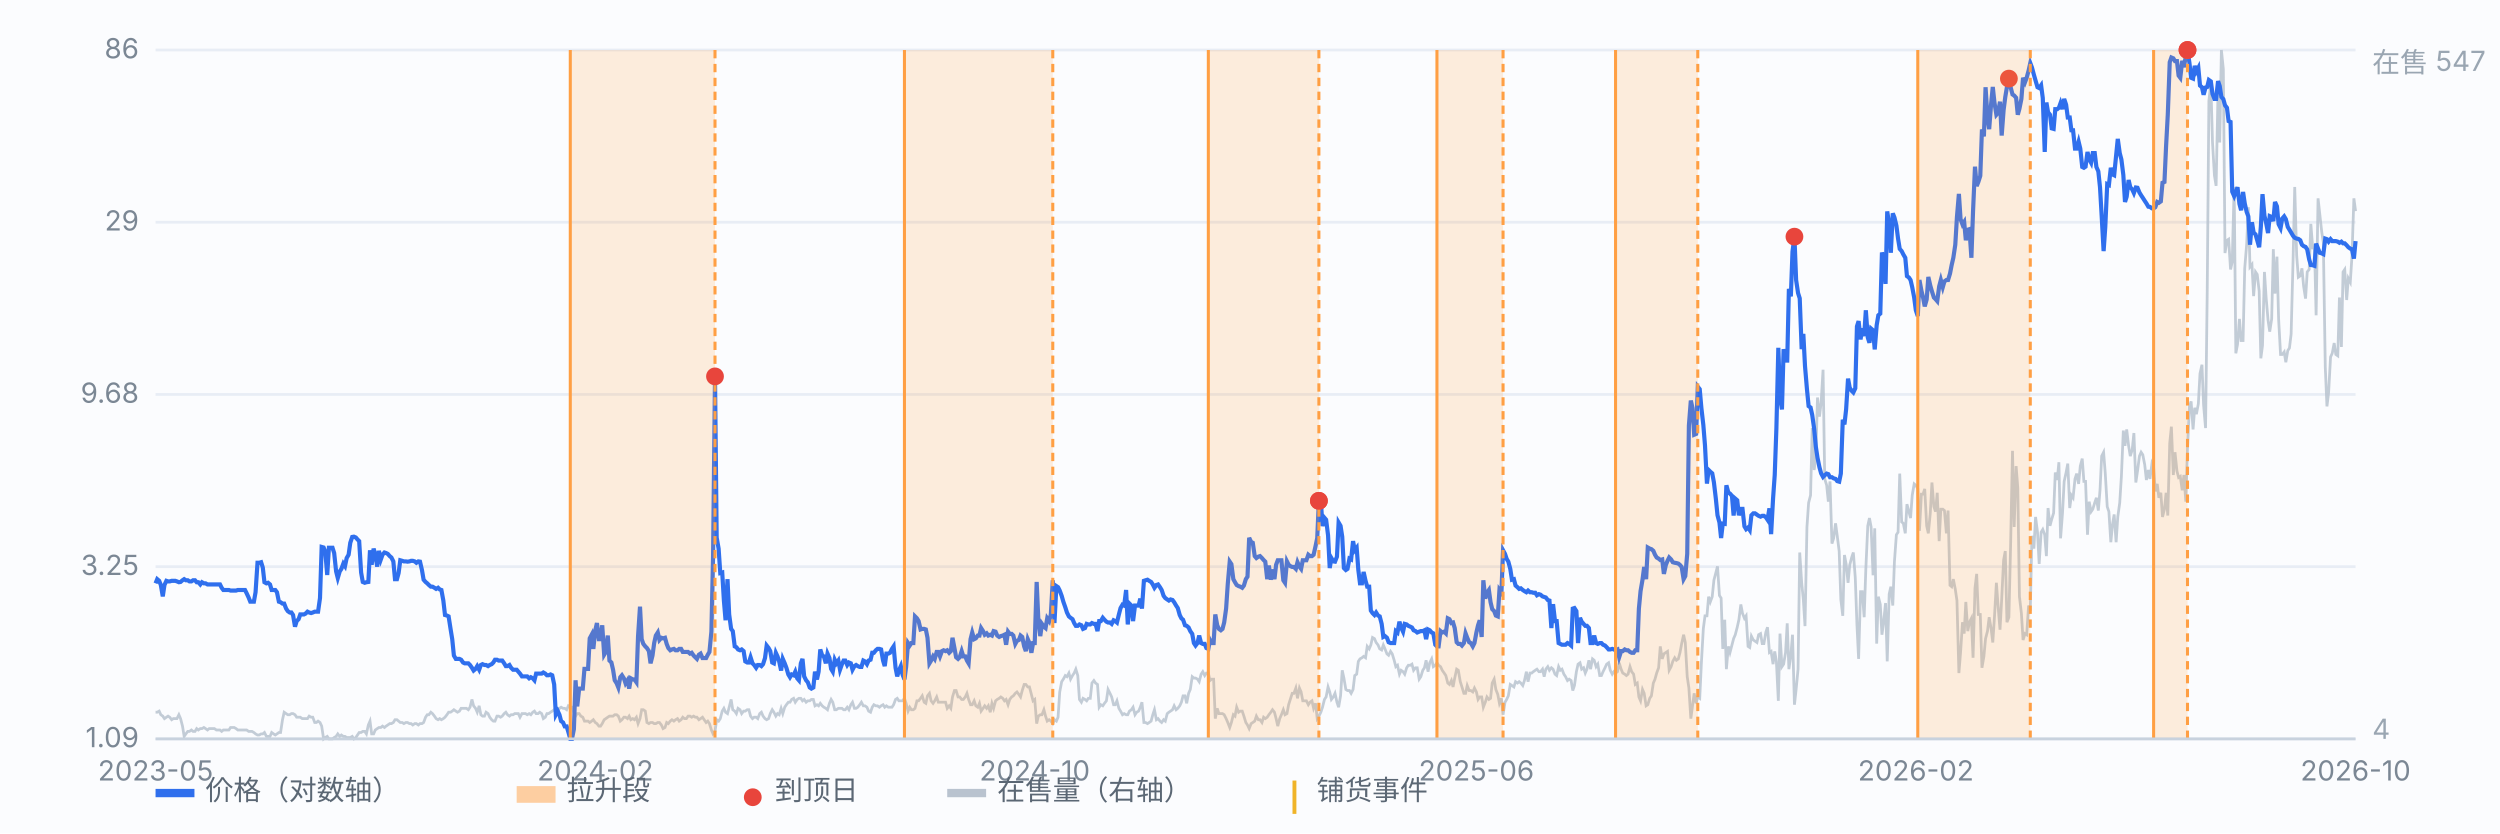
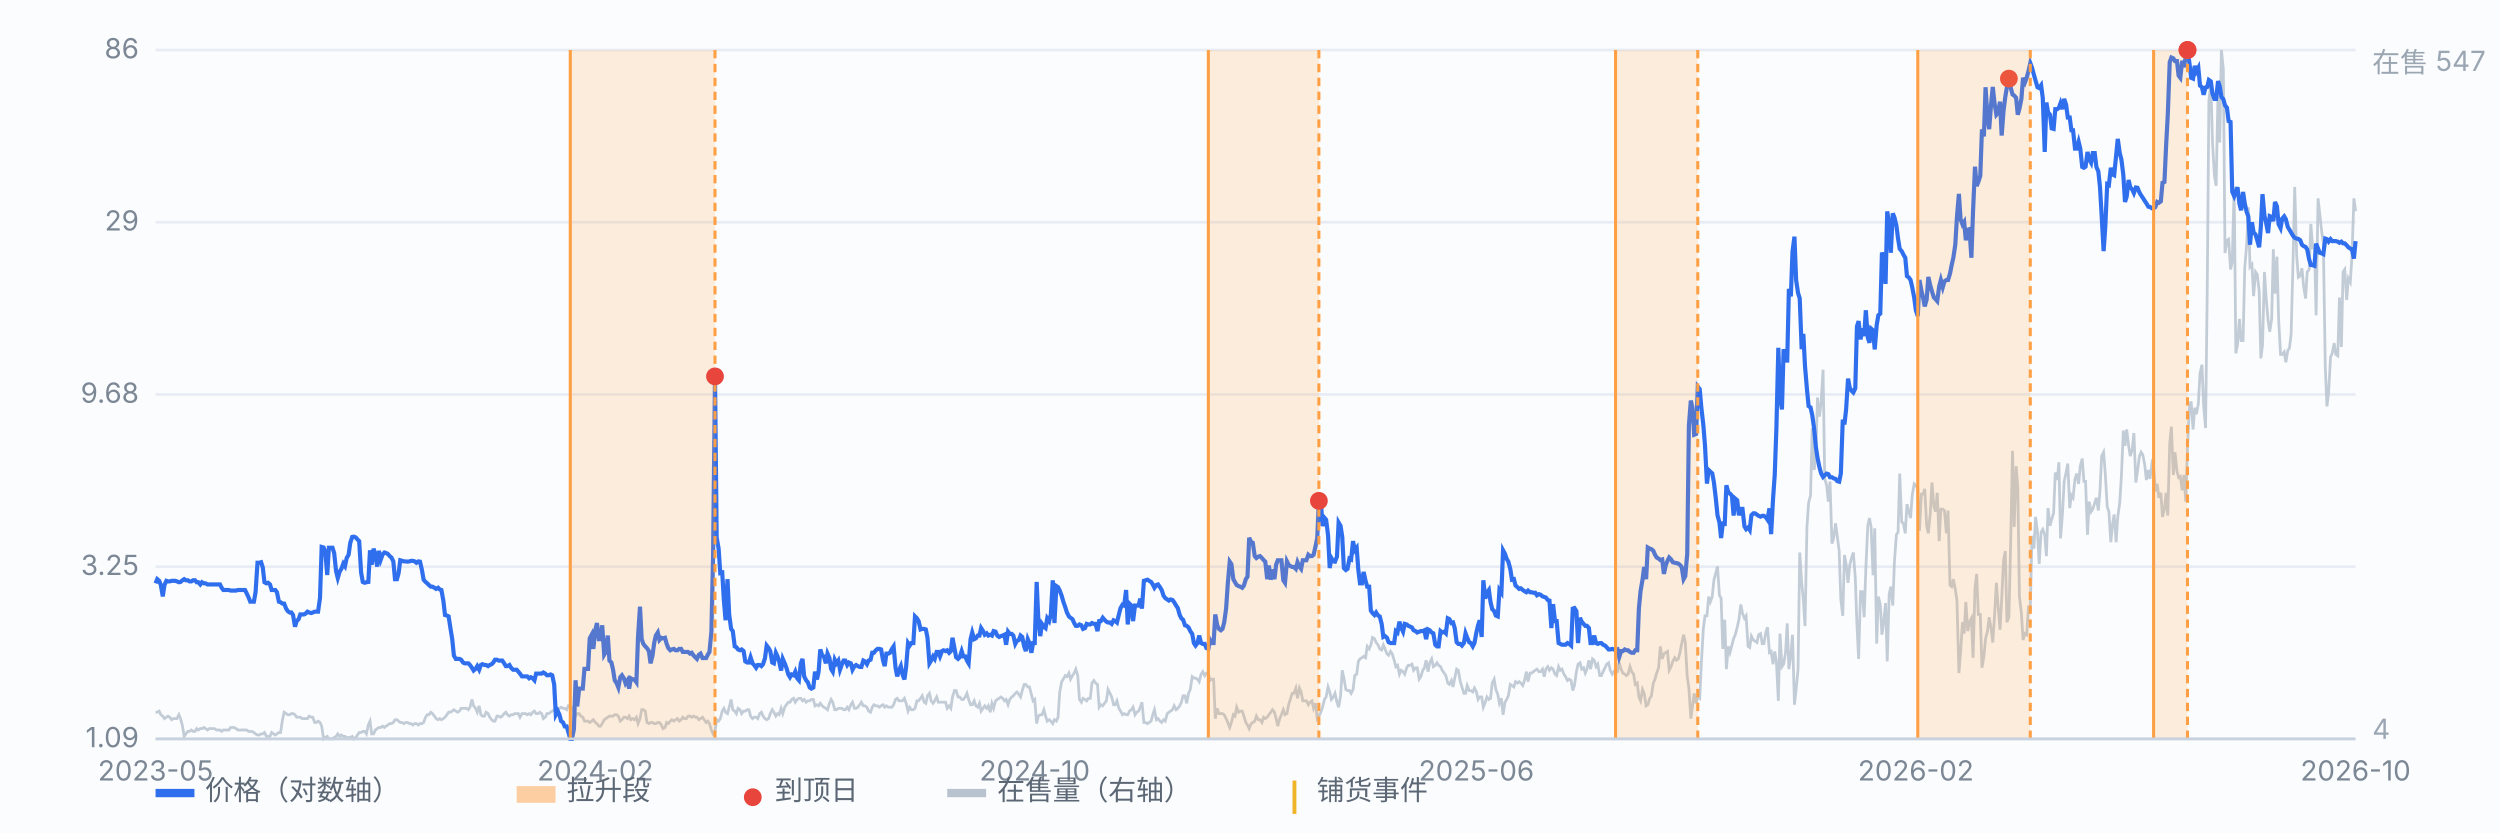
<svg xmlns="http://www.w3.org/2000/svg" viewBox="0 0 900 300" preserveAspectRatio="xMidYMid meet" style="width:100%;max-width:900px;height:auto;display:block" font-family="-apple-system,Segoe UI,Microsoft YaHei,sans-serif" font-size="10">
  <rect x="0" y="0" width="900" height="300" fill="#fbfcfe" />
  <line x1="56" y1="266.0" x2="848" y2="266.0" stroke="#e8edf5" stroke-width="1" />
  <text x="50" y="269.0" text-anchor="end" fill="#7b8794">1.09</text>
  <line x1="56" y1="204.0" x2="848" y2="204.0" stroke="#e8edf5" stroke-width="1" />
  <text x="50" y="207.0" text-anchor="end" fill="#7b8794">3.25</text>
  <line x1="56" y1="142.0" x2="848" y2="142.0" stroke="#e8edf5" stroke-width="1" />
  <text x="50" y="145.0" text-anchor="end" fill="#7b8794">9.68</text>
  <line x1="56" y1="80.0" x2="848" y2="80.0" stroke="#e8edf5" stroke-width="1" />
  <text x="50" y="83.0" text-anchor="end" fill="#7b8794">29</text>
  <line x1="56" y1="18.0" x2="848" y2="18.0" stroke="#e8edf5" stroke-width="1" />
  <text x="50" y="21.0" text-anchor="end" fill="#7b8794">86</text>
  <path d="M56.0 256.4 L56.6 256.4 L57.3 256.0 L57.9 257.3 L58.6 257.8 L59.2 258.7 L59.9 258.2 L60.5 257.8 L61.1 258.2 L61.8 259.1 L62.4 258.7 L63.1 258.7 L63.7 258.7 L64.4 257.3 L65.0 258.7 L65.7 261.4 L66.3 265.1 L66.9 264.2 L67.6 263.3 L68.2 263.3 L68.9 262.8 L69.5 263.3 L70.2 263.3 L70.8 262.3 L71.4 262.8 L72.1 262.3 L72.7 262.3 L73.4 261.9 L74.0 262.3 L74.7 262.8 L75.3 262.3 L75.9 262.3 L76.6 262.3 L77.2 262.3 L77.9 262.8 L78.5 262.8 L79.2 262.8 L79.8 263.3 L80.4 262.8 L81.1 262.8 L81.7 262.8 L82.4 262.8 L83.0 261.9 L83.7 261.9 L84.3 261.9 L85.0 262.3 L85.6 262.8 L86.2 262.8 L86.9 262.8 L87.5 262.8 L88.2 262.8 L88.8 262.8 L89.5 263.3 L90.1 263.3 L90.7 263.3 L91.4 263.7 L92.0 264.2 L92.7 264.6 L93.3 264.6 L94.0 264.2 L94.6 264.2 L95.2 263.7 L95.9 265.1 L96.5 265.1 L97.2 265.1 L97.8 263.7 L98.5 264.2 L99.1 264.6 L99.7 264.2 L100.4 263.7 L101.0 263.7 L101.7 259.1 L102.3 256.4 L103.0 256.9 L103.6 257.3 L104.3 257.3 L104.9 256.9 L105.5 256.9 L106.2 257.3 L106.8 258.2 L107.5 258.2 L108.1 258.2 L108.8 258.7 L109.4 258.7 L110.0 258.7 L110.7 258.7 L111.3 257.8 L112.0 258.2 L112.6 258.2 L113.3 260.1 L113.9 260.1 L114.5 259.6 L115.2 260.1 L115.8 261.4 L116.5 266.0 L117.1 265.5 L117.8 265.1 L118.4 266.0 L119.1 266.0 L119.7 266.0 L120.3 265.5 L121.0 265.1 L121.6 264.2 L122.3 265.1 L122.9 264.6 L123.6 265.1 L124.2 265.1 L124.8 265.5 L125.5 265.5 L126.1 265.5 L126.8 265.1 L127.4 266.0 L128.1 265.5 L128.7 264.6 L129.3 263.7 L130.0 263.7 L130.6 263.3 L131.3 263.3 L131.9 264.2 L132.6 261.0 L133.2 259.6 L133.8 264.2 L134.5 264.2 L135.1 262.8 L135.8 262.3 L136.4 261.9 L137.1 261.9 L137.7 261.4 L138.4 261.9 L139.0 261.4 L139.6 261.0 L140.3 260.5 L140.9 260.5 L141.6 260.1 L142.2 259.1 L142.9 259.1 L143.5 259.6 L144.1 260.1 L144.8 260.1 L145.4 260.5 L146.1 260.1 L146.7 260.1 L147.4 260.5 L148.0 260.5 L148.6 261.0 L149.3 260.5 L149.9 260.5 L150.6 261.0 L151.2 260.5 L151.9 260.5 L152.5 260.1 L153.2 258.2 L153.8 257.3 L154.4 257.3 L155.1 256.4 L155.7 256.9 L156.4 257.8 L157.0 258.7 L157.7 259.1 L158.3 258.7 L158.9 259.1 L159.6 258.7 L160.2 258.2 L160.9 257.3 L161.5 256.4 L162.2 256.4 L162.8 256.0 L163.4 255.5 L164.1 256.0 L164.7 256.4 L165.4 256.0 L166.0 255.0 L166.7 255.0 L167.3 255.0 L167.9 255.0 L168.6 255.5 L169.2 254.6 L169.9 251.8 L170.5 254.1 L171.2 255.0 L171.8 256.4 L172.5 254.1 L173.1 257.3 L173.7 257.8 L174.4 257.8 L175.0 256.4 L175.7 256.9 L176.3 258.2 L177.0 259.1 L177.6 259.6 L178.2 259.6 L178.9 257.8 L179.5 257.8 L180.2 258.2 L180.8 257.8 L181.5 256.9 L182.1 256.4 L182.7 257.3 L183.4 257.8 L184.0 257.3 L184.7 257.3 L185.3 256.9 L186.0 256.9 L186.6 256.9 L187.2 258.2 L187.9 256.9 L188.5 256.9 L189.2 256.9 L189.8 257.3 L190.5 256.9 L191.1 257.3 L191.8 256.4 L192.4 256.0 L193.0 256.9 L193.7 256.9 L194.3 256.4 L195.0 256.9 L195.6 258.7 L196.3 258.2 L196.9 256.9 L197.5 256.9 L198.2 256.4 L198.8 256.0 L199.5 255.5 L200.1 255.0 L200.8 256.0 L201.4 255.0 L202.0 254.6 L202.7 255.0 L203.3 255.0 L204.0 255.5 L204.6 254.1 L205.3 254.6 L205.9 254.6 L206.6 256.4 L207.2 257.8 L207.8 256.9 L208.5 256.9 L209.1 257.8 L209.8 258.2 L210.4 259.6 L211.1 259.6 L211.7 259.6 L212.3 260.1 L213.0 259.6 L213.6 259.1 L214.3 260.1 L214.9 260.5 L215.6 261.4 L216.2 261.4 L216.8 260.5 L217.5 259.1 L218.1 258.7 L218.8 258.2 L219.4 257.8 L220.1 257.8 L220.7 257.8 L221.3 257.3 L222.0 257.3 L222.6 257.8 L223.3 259.6 L223.9 259.1 L224.6 258.2 L225.2 258.2 L225.9 258.7 L226.5 257.8 L227.1 259.1 L227.8 258.7 L228.4 259.1 L229.1 258.2 L229.7 260.5 L230.4 258.7 L231.0 255.5 L231.6 255.5 L232.3 256.0 L232.9 260.1 L233.6 260.5 L234.2 260.1 L234.9 260.1 L235.5 260.5 L236.1 260.5 L236.8 260.1 L237.4 260.1 L238.1 261.0 L238.7 262.3 L239.4 261.9 L240.0 260.1 L240.6 260.5 L241.3 259.6 L241.9 259.1 L242.6 259.6 L243.2 259.1 L243.9 258.7 L244.5 259.6 L245.2 259.1 L245.8 258.2 L246.4 258.7 L247.1 258.7 L247.7 257.8 L248.4 257.8 L249.0 258.2 L249.7 257.8 L250.3 258.2 L250.9 258.2 L251.6 259.1 L252.2 258.7 L252.9 258.2 L253.5 259.1 L254.2 260.1 L254.8 259.6 L255.4 260.5 L256.1 262.8 L256.7 264.2 L257.4 263.3 L258.0 259.1 L258.7 259.6 L259.3 258.7 L260.0 256.0 L260.6 255.0 L261.2 256.4 L261.9 256.9 L262.5 254.6 L263.2 251.8 L263.8 255.5 L264.5 256.0 L265.1 256.9 L265.7 255.0 L266.4 255.5 L267.0 256.9 L267.7 256.0 L268.3 256.0 L269.0 255.5 L269.6 255.5 L270.2 257.8 L270.9 258.7 L271.5 258.2 L272.2 258.2 L272.8 258.7 L273.5 256.9 L274.1 256.4 L274.7 257.8 L275.4 258.7 L276.0 259.1 L276.7 258.7 L277.3 256.9 L278.0 255.5 L278.6 256.4 L279.3 257.8 L279.9 256.9 L280.5 257.3 L281.2 255.0 L281.8 256.9 L282.5 254.6 L283.1 253.7 L283.8 252.8 L284.4 252.8 L285.0 251.8 L285.7 251.4 L286.3 252.8 L287.0 251.8 L287.6 251.4 L288.3 251.4 L288.9 252.3 L289.5 251.8 L290.2 252.8 L290.8 252.3 L291.5 252.3 L292.1 251.8 L292.8 251.8 L293.4 254.1 L294.1 253.7 L294.7 254.1 L295.3 253.2 L296.0 254.1 L296.6 254.6 L297.3 255.0 L297.9 255.5 L298.6 253.2 L299.2 251.8 L299.8 252.8 L300.5 255.5 L301.1 255.5 L301.8 255.0 L302.4 255.0 L303.1 255.0 L303.7 255.5 L304.3 255.5 L305.0 254.6 L305.6 255.5 L306.3 253.7 L306.9 252.8 L307.6 255.0 L308.2 255.0 L308.8 254.6 L309.5 253.7 L310.1 252.8 L310.8 254.1 L311.4 254.1 L312.1 254.6 L312.7 256.0 L313.4 256.4 L314.0 254.6 L314.6 253.7 L315.3 254.1 L315.9 254.1 L316.6 254.6 L317.2 254.1 L317.9 253.7 L318.5 254.6 L319.1 254.1 L319.8 254.6 L320.4 254.6 L321.1 254.6 L321.7 253.7 L322.4 251.8 L323.0 251.4 L323.6 252.3 L324.3 252.3 L324.9 252.3 L325.6 251.4 L326.2 253.2 L326.9 256.0 L327.5 254.6 L328.1 255.5 L328.8 255.5 L329.4 255.0 L330.1 252.3 L330.7 252.3 L331.4 251.4 L332.0 250.5 L332.7 252.8 L333.3 253.2 L333.9 250.5 L334.6 249.6 L335.2 252.3 L335.9 253.2 L336.5 252.3 L337.2 250.9 L337.8 252.8 L338.4 252.8 L339.1 252.8 L339.7 252.8 L340.4 252.8 L341.0 255.0 L341.7 254.1 L342.3 255.0 L342.9 250.9 L343.6 248.6 L344.2 248.6 L344.9 250.9 L345.5 250.9 L346.2 251.8 L346.8 251.8 L347.5 250.9 L348.1 249.6 L348.7 251.8 L349.4 253.7 L350.0 253.7 L350.7 252.3 L351.3 254.1 L352.0 254.6 L352.6 253.2 L353.2 256.0 L353.9 255.0 L354.5 254.1 L355.2 255.0 L355.8 254.1 L356.5 256.4 L357.1 253.2 L357.7 255.0 L358.4 252.3 L359.0 251.8 L359.7 251.4 L360.3 250.9 L361.0 251.4 L361.6 252.3 L362.2 251.8 L362.9 253.7 L363.5 251.8 L364.2 250.9 L364.8 250.5 L365.5 249.6 L366.1 249.1 L366.8 250.0 L367.4 250.9 L368.0 248.6 L368.7 246.4 L369.3 246.4 L370.0 247.3 L370.6 247.3 L371.3 250.0 L371.9 252.3 L372.5 251.8 L373.2 260.5 L373.8 257.8 L374.5 257.3 L375.1 257.3 L375.8 255.5 L376.4 257.8 L377.0 259.6 L377.7 259.1 L378.3 259.6 L379.0 260.5 L379.6 259.1 L380.3 259.6 L380.9 258.2 L381.5 249.1 L382.2 245.4 L382.8 244.5 L383.5 243.2 L384.1 243.6 L384.8 242.3 L385.4 244.5 L386.1 243.2 L386.7 242.3 L387.3 240.9 L388.0 243.2 L388.6 251.8 L389.3 252.8 L389.9 251.4 L390.6 251.8 L391.2 252.3 L391.8 251.4 L392.5 251.4 L393.1 245.9 L393.8 245.0 L394.4 245.9 L395.1 246.4 L395.7 254.6 L396.3 253.7 L397.0 254.1 L397.6 253.2 L398.3 252.3 L398.9 248.2 L399.6 249.6 L400.2 250.9 L400.9 253.7 L401.5 253.7 L402.1 252.3 L402.8 255.0 L403.4 256.0 L404.1 257.3 L404.7 256.9 L405.4 257.3 L406.0 257.3 L406.6 256.0 L407.3 255.5 L407.9 254.6 L408.6 257.3 L409.2 256.4 L409.9 256.0 L410.5 254.6 L411.1 252.8 L411.8 260.1 L412.4 260.1 L413.1 260.5 L413.7 260.1 L414.4 259.6 L415.0 257.3 L415.6 255.5 L416.3 259.1 L416.9 258.7 L417.6 259.6 L418.2 260.1 L418.9 259.1 L419.5 259.6 L420.2 256.9 L420.8 256.4 L421.4 256.0 L422.1 255.5 L422.7 254.1 L423.4 255.5 L424.0 255.0 L424.7 254.1 L425.3 252.8 L425.9 250.5 L426.6 250.5 L427.2 253.2 L427.9 249.6 L428.5 248.2 L429.2 243.6 L429.8 244.1 L430.4 244.1 L431.1 244.5 L431.7 245.4 L432.4 242.7 L433.0 241.8 L433.7 243.2 L434.3 242.3 L435.0 242.3 L435.6 245.0 L436.2 244.5 L436.9 244.5 L437.5 258.7 L438.2 255.0 L438.8 256.9 L439.5 256.9 L440.1 256.9 L440.7 257.3 L441.4 258.7 L442.0 260.1 L442.7 261.9 L443.3 260.1 L444.0 257.3 L444.6 257.8 L445.2 254.6 L445.9 256.4 L446.5 256.0 L447.2 256.0 L447.8 257.8 L448.5 260.1 L449.1 261.0 L449.7 262.3 L450.4 260.5 L451.0 260.1 L451.7 259.6 L452.3 257.8 L453.0 259.1 L453.6 259.1 L454.3 260.1 L454.9 258.2 L455.5 258.7 L456.2 258.2 L456.8 257.3 L457.5 256.4 L458.1 255.5 L458.8 256.4 L459.4 258.7 L460.0 261.4 L460.7 258.7 L461.3 257.3 L462.0 255.5 L462.6 257.3 L463.3 256.9 L463.9 253.7 L464.5 251.8 L465.2 249.6 L465.8 249.6 L466.5 247.7 L467.1 251.4 L467.8 247.7 L468.4 249.1 L469.0 252.3 L469.7 252.3 L470.3 252.3 L471.0 253.7 L471.6 252.8 L472.3 252.3 L472.9 255.0 L473.6 253.2 L474.2 258.7 L474.8 257.8 L475.5 256.4 L476.1 254.6 L476.8 251.8 L477.4 250.9 L478.1 247.3 L478.7 249.1 L479.3 251.8 L480.0 250.9 L480.6 249.6 L481.3 252.8 L481.9 254.6 L482.6 250.5 L483.2 241.3 L483.8 244.1 L484.5 248.2 L485.1 248.6 L485.8 248.6 L486.4 249.6 L487.1 248.2 L487.7 243.2 L488.4 242.7 L489.0 238.1 L489.6 237.2 L490.3 236.8 L490.9 236.3 L491.6 236.8 L492.2 232.7 L492.9 233.6 L493.5 232.2 L494.1 229.5 L494.8 229.9 L495.4 231.3 L496.1 232.2 L496.7 233.6 L497.4 234.0 L498.0 232.2 L498.6 233.6 L499.3 235.4 L499.9 235.9 L500.6 234.5 L501.2 235.4 L501.9 237.7 L502.5 240.0 L503.1 239.5 L503.8 242.7 L504.4 241.3 L505.1 241.8 L505.7 242.7 L506.4 240.4 L507.0 239.5 L507.7 239.5 L508.3 239.1 L508.9 241.3 L509.6 240.4 L510.2 240.4 L510.9 244.5 L511.5 243.6 L512.2 241.3 L512.8 240.4 L513.4 237.7 L514.1 241.8 L514.7 238.6 L515.4 237.2 L516.0 240.0 L516.7 239.5 L517.3 238.6 L517.9 239.5 L518.6 240.0 L519.2 241.3 L519.9 242.3 L520.5 243.2 L521.2 245.9 L521.8 246.4 L522.5 245.0 L523.1 247.3 L523.7 244.1 L524.4 240.9 L525.0 241.3 L525.7 245.4 L526.3 247.3 L527.0 249.6 L527.6 249.6 L528.2 246.8 L528.9 248.6 L529.5 248.6 L530.2 249.1 L530.8 247.7 L531.5 249.1 L532.1 251.8 L532.7 250.9 L533.4 250.9 L534.0 254.6 L534.7 252.8 L535.3 250.9 L536.0 251.8 L536.6 251.4 L537.2 245.9 L537.9 244.5 L538.5 248.2 L539.2 250.0 L539.8 253.2 L540.5 251.4 L541.1 257.3 L541.8 252.8 L542.4 251.8 L543.0 250.5 L543.7 246.4 L544.3 246.8 L545.0 247.3 L545.6 245.4 L546.3 245.9 L546.9 245.4 L547.5 245.9 L548.2 246.8 L548.8 245.0 L549.5 241.8 L550.1 245.4 L550.8 242.3 L551.4 242.3 L552.0 241.8 L552.7 241.3 L553.3 240.9 L554.0 241.8 L554.6 241.8 L555.3 240.9 L555.9 243.6 L556.5 240.9 L557.2 240.0 L557.8 241.3 L558.5 240.4 L559.1 240.9 L559.8 242.7 L560.4 243.2 L561.1 240.0 L561.7 241.3 L562.3 240.9 L563.0 242.7 L563.6 243.6 L564.3 245.0 L564.9 244.5 L565.6 245.0 L566.2 248.6 L566.8 246.8 L567.5 241.8 L568.1 239.1 L568.8 238.6 L569.4 240.9 L570.1 240.4 L570.7 242.3 L571.3 240.9 L572.0 237.7 L572.6 240.9 L573.3 237.2 L573.9 237.7 L574.6 240.0 L575.2 239.1 L575.9 243.2 L576.5 243.2 L577.1 241.8 L577.8 240.4 L578.4 239.1 L579.1 238.6 L579.7 241.3 L580.4 242.7 L581.0 241.8 L581.6 242.3 L582.3 241.8 L582.9 238.6 L583.6 240.9 L584.2 242.3 L584.9 242.7 L585.5 243.2 L586.1 242.7 L586.8 240.0 L587.4 241.8 L588.1 242.7 L588.7 246.4 L589.4 245.9 L590.0 250.9 L590.6 252.3 L591.3 248.2 L591.9 249.6 L592.6 254.1 L593.2 253.7 L593.9 251.4 L594.5 250.5 L595.2 245.9 L595.8 244.5 L596.4 242.3 L597.1 240.4 L597.7 232.7 L598.4 237.2 L599.0 235.4 L599.7 234.9 L600.3 234.5 L600.9 241.3 L601.6 240.0 L602.2 238.1 L602.9 236.8 L603.5 237.7 L604.2 237.2 L604.8 234.9 L605.4 231.7 L606.1 228.5 L606.7 231.3 L607.4 243.6 L608.0 247.7 L608.7 258.7 L609.3 254.1 L609.9 249.6 L610.6 253.2 L611.2 250.9 L611.9 251.4 L612.5 238.6 L613.2 226.3 L613.8 221.7 L614.5 221.7 L615.1 214.8 L615.7 216.7 L616.4 214.8 L617.0 208.9 L617.7 206.2 L618.3 203.9 L619.0 214.4 L619.6 215.3 L620.2 233.6 L620.9 223.1 L621.5 240.9 L622.2 232.7 L622.8 234.9 L623.5 232.2 L624.1 229.9 L624.7 228.5 L625.4 225.8 L626.0 223.1 L626.7 217.6 L627.3 220.8 L628.0 222.6 L628.6 221.7 L629.3 232.7 L629.9 233.1 L630.5 229.0 L631.2 230.4 L631.8 230.8 L632.5 231.3 L633.1 228.5 L633.8 228.1 L634.4 231.7 L635.0 231.7 L635.7 227.6 L636.3 225.8 L637.0 234.9 L637.6 234.5 L638.3 239.1 L638.9 234.5 L639.5 238.1 L640.2 252.3 L640.8 228.1 L641.5 240.0 L642.1 239.1 L642.8 234.9 L643.4 224.4 L644.0 240.9 L644.7 235.9 L645.3 228.5 L646.0 253.7 L646.6 248.2 L647.3 240.9 L647.9 198.9 L648.6 209.8 L649.2 215.8 L649.8 225.4 L650.5 189.7 L651.1 181.0 L651.8 178.3 L652.4 154.1 L653.1 169.2 L653.7 164.2 L654.3 143.1 L655.0 150.0 L655.6 145.0 L656.3 133.1 L656.9 172.4 L657.6 174.7 L658.2 180.6 L658.8 173.3 L659.5 195.7 L660.1 193.8 L660.8 188.4 L661.4 192.9 L662.1 198.4 L662.7 215.8 L663.4 221.7 L664.0 199.8 L664.6 203.0 L665.3 209.8 L665.9 203.4 L666.6 200.7 L667.2 198.9 L667.9 208.0 L668.5 224.9 L669.1 237.2 L669.8 213.0 L670.4 213.0 L671.1 222.2 L671.7 204.8 L672.4 189.3 L673.0 186.5 L673.6 189.7 L674.3 207.1 L674.9 190.2 L675.6 231.7 L676.2 214.8 L676.9 217.6 L677.5 228.5 L678.1 224.0 L678.8 217.1 L679.4 238.1 L680.1 213.9 L680.7 211.2 L681.4 218.0 L682.0 202.1 L682.7 192.5 L683.3 191.6 L683.9 170.5 L684.6 187.9 L685.2 188.4 L685.9 192.0 L686.5 181.5 L687.2 184.2 L687.8 186.5 L688.4 178.3 L689.1 174.2 L689.7 174.7 L690.4 176.0 L691.0 191.1 L691.7 177.9 L692.3 177.9 L692.9 176.0 L693.6 189.3 L694.2 192.0 L694.9 184.7 L695.5 173.7 L696.2 182.4 L696.8 184.2 L697.4 177.4 L698.1 194.8 L698.7 183.3 L699.4 183.3 L700.0 183.8 L700.7 192.0 L701.3 183.8 L702.0 210.7 L702.6 211.2 L703.2 208.5 L703.9 212.1 L704.5 216.2 L705.2 242.3 L705.8 234.9 L706.5 224.0 L707.1 228.1 L707.7 216.7 L708.4 227.2 L709.0 224.0 L709.7 222.6 L710.3 236.8 L711.0 211.7 L711.6 206.6 L712.2 221.2 L712.9 221.2 L713.5 240.4 L714.2 236.3 L714.8 229.9 L715.5 227.2 L716.1 222.2 L716.8 226.3 L717.4 231.3 L718.0 222.2 L718.7 209.8 L719.3 218.0 L720.0 226.7 L720.6 215.8 L721.3 201.6 L721.9 198.4 L722.5 224.0 L723.2 222.2 L723.8 197.0 L724.5 162.3 L725.1 189.7 L725.8 167.8 L726.4 175.6 L727.0 214.8 L727.7 220.8 L728.3 230.4 L729.0 228.1 L729.6 228.5 L730.3 218.0 L730.9 219.9 L731.5 192.9 L732.2 197.5 L732.8 186.1 L733.5 191.6 L734.1 203.0 L734.8 191.6 L735.4 190.6 L736.1 192.5 L736.7 200.2 L737.3 182.9 L738.0 189.3 L738.6 187.0 L739.3 184.7 L739.9 170.1 L740.6 172.8 L741.2 166.4 L741.8 193.8 L742.5 184.7 L743.1 173.3 L743.8 170.1 L744.4 166.9 L745.1 182.9 L745.7 178.3 L746.3 179.2 L747.0 172.4 L747.6 170.5 L748.3 174.2 L748.9 167.8 L749.6 165.1 L750.2 173.3 L750.8 173.3 L751.5 192.5 L752.1 180.6 L752.8 184.2 L753.4 183.3 L754.1 181.0 L754.7 179.2 L755.4 183.8 L756.0 176.5 L756.6 164.2 L757.3 162.8 L757.9 170.5 L758.6 182.4 L759.2 184.2 L759.9 195.2 L760.5 188.8 L761.1 185.2 L761.8 195.2 L762.4 186.1 L763.1 181.0 L763.7 171.5 L764.4 155.0 L765.0 160.5 L765.6 154.6 L766.3 160.5 L766.9 164.2 L767.6 161.9 L768.2 155.9 L768.9 173.7 L769.5 169.6 L770.2 164.2 L770.8 162.8 L771.4 163.7 L772.1 167.3 L772.7 172.8 L773.4 169.2 L774.0 172.4 L774.7 166.9 L775.3 168.3 L775.9 176.9 L776.6 174.2 L777.2 179.2 L777.9 177.4 L778.5 186.1 L779.2 183.3 L779.8 177.4 L780.4 185.6 L781.1 159.6 L781.7 153.6 L782.4 171.0 L783.0 162.8 L783.7 169.6 L784.3 171.9 L784.9 171.5 L785.6 176.5 L786.2 171.0 L786.9 180.6 L787.5 161.4 L788.2 146.3 L788.8 144.5 L789.5 154.6 L790.1 146.8 L790.7 149.1 L791.4 145.4 L792.0 134.5 L792.7 131.3 L793.3 145.9 L794.0 154.1 L794.6 104.8 L795.2 36.3 L795.9 29.9 L796.5 51.3 L797.2 63.2 L797.8 66.9 L798.5 32.6 L799.1 51.3 L799.7 18.0 L800.4 24.9 L801.0 91.1 L801.7 86.5 L802.3 86.1 L803.0 97.0 L803.6 94.3 L804.3 67.3 L804.9 127.2 L805.5 124.0 L806.2 114.8 L806.8 122.6 L807.5 122.6 L808.1 96.6 L808.8 87.9 L809.4 74.6 L810.0 96.1 L810.7 95.2 L811.3 106.6 L812.0 97.9 L812.6 98.8 L813.3 104.8 L813.9 129.0 L814.5 124.4 L815.2 97.9 L815.8 107.1 L816.5 115.3 L817.1 119.4 L817.8 114.8 L818.4 89.7 L819.0 105.7 L819.7 92.4 L820.3 114.8 L821.0 127.6 L821.6 127.6 L822.3 126.7 L822.9 130.4 L823.6 126.2 L824.2 125.3 L824.8 120.3 L825.5 93.8 L826.1 67.3 L826.8 92.0 L827.4 99.8 L828.1 99.3 L828.7 96.6 L829.3 103.0 L830.0 107.5 L830.6 97.9 L831.3 97.0 L831.9 80.6 L832.6 89.7 L833.2 87.9 L833.8 113.5 L834.5 71.4 L835.1 76.9 L835.8 83.3 L836.4 87.4 L837.1 132.2 L837.7 146.3 L838.3 141.3 L839.0 128.5 L839.6 127.2 L840.3 123.5 L840.9 127.6 L841.6 128.1 L842.2 107.1 L842.9 124.9 L843.5 97.9 L844.1 97.0 L844.8 108.0 L845.4 100.2 L846.1 101.6 L846.7 92.4 L847.4 71.4 L848.0 76.0" fill="none" stroke="#b9c3cf" stroke-width="1" opacity="0.85" />
  <text x="854" y="26" fill="#9aa6b2">在售 547</text>
  <text x="854" y="266" fill="#9aa6b2">4</text>
  <path d="M56.0 210.0 L56.6 208.5 L57.3 209.1 L57.9 210.6 L58.6 214.7 L59.2 210.6 L59.9 209.1 L60.5 209.3 L61.1 209.3 L61.8 209.1 L62.4 209.1 L63.1 209.1 L63.7 209.3 L64.4 209.6 L65.0 209.5 L65.7 208.9 L66.3 208.5 L66.9 208.9 L67.6 208.9 L68.2 209.3 L68.9 209.3 L69.5 208.9 L70.2 208.9 L70.8 209.6 L71.4 209.6 L72.1 210.4 L72.7 209.6 L73.4 210.0 L74.0 210.0 L74.7 210.4 L75.3 210.4 L75.9 210.4 L76.6 210.4 L77.2 210.4 L77.9 210.4 L78.5 210.4 L79.2 210.4 L79.8 211.6 L80.4 212.4 L81.1 212.4 L81.7 212.4 L82.4 212.4 L83.0 212.6 L83.7 212.6 L84.3 212.6 L85.0 212.6 L85.6 212.4 L86.2 212.4 L86.9 212.4 L87.5 212.4 L88.2 212.4 L88.8 213.6 L89.5 215.1 L90.1 216.6 L90.7 216.6 L91.4 216.6 L92.0 213.2 L92.7 202.6 L93.3 202.6 L94.0 202.4 L94.6 204.3 L95.2 209.6 L95.9 210.0 L96.5 209.8 L97.2 210.4 L97.8 212.4 L98.5 212.4 L99.1 212.4 L99.7 213.2 L100.4 216.6 L101.0 216.8 L101.7 217.3 L102.3 217.3 L103.0 219.1 L103.6 220.0 L104.3 220.5 L104.9 220.5 L105.5 221.4 L106.2 225.6 L106.8 223.6 L107.5 222.9 L108.1 221.2 L108.8 221.2 L109.4 221.2 L110.0 220.9 L110.7 220.2 L111.3 220.5 L112.0 220.7 L112.6 220.5 L113.3 220.2 L113.9 220.2 L114.5 220.2 L115.2 215.3 L115.8 196.9 L116.5 197.1 L117.1 198.6 L117.8 207.0 L118.4 197.2 L119.1 197.2 L119.7 197.2 L120.3 199.1 L121.0 205.7 L121.6 208.1 L122.3 205.7 L122.9 204.8 L123.6 202.9 L124.2 203.8 L124.8 200.9 L125.5 199.7 L126.1 195.4 L126.8 193.3 L127.4 193.2 L128.1 193.5 L128.7 194.2 L129.3 194.8 L130.0 206.1 L130.6 209.5 L131.3 209.8 L131.9 209.6 L132.6 209.5 L133.2 198.1 L133.8 203.3 L134.5 197.5 L135.1 199.6 L135.8 204.0 L136.4 198.3 L137.1 201.4 L137.7 199.7 L138.4 198.9 L139.0 199.1 L139.6 199.4 L140.3 200.2 L140.9 200.7 L141.6 202.1 L142.2 208.5 L142.9 208.5 L143.5 206.3 L144.1 201.7 L144.8 201.9 L145.4 202.1 L146.1 202.1 L146.7 202.2 L147.4 202.1 L148.0 201.9 L148.6 201.9 L149.3 202.1 L149.9 202.6 L150.6 202.1 L151.2 202.2 L151.9 205.2 L152.5 208.7 L153.2 209.5 L153.8 210.0 L154.4 210.6 L155.1 211.2 L155.7 211.2 L156.4 211.6 L157.0 212.0 L157.7 211.6 L158.3 212.2 L158.9 212.4 L159.6 216.2 L160.2 221.4 L160.9 221.6 L161.5 221.9 L162.2 226.4 L162.8 230.1 L163.4 236.0 L164.1 237.2 L164.7 237.2 L165.4 237.2 L166.0 237.5 L166.7 238.5 L167.3 238.8 L167.9 238.8 L168.6 238.8 L169.2 239.4 L169.9 240.4 L170.5 241.4 L171.2 240.8 L171.8 239.8 L172.5 241.1 L173.1 239.4 L173.7 239.1 L174.4 239.4 L175.0 239.4 L175.7 239.8 L176.3 239.4 L177.0 239.1 L177.6 238.5 L178.2 237.5 L178.9 237.5 L179.5 237.8 L180.2 237.8 L180.8 237.8 L181.5 238.8 L182.1 239.8 L182.7 239.8 L183.4 239.4 L184.0 240.4 L184.7 241.1 L185.3 241.1 L186.0 241.1 L186.6 241.8 L187.2 242.5 L187.9 243.5 L188.5 243.5 L189.2 243.5 L189.8 243.5 L190.5 244.2 L191.1 243.8 L191.8 244.2 L192.4 244.9 L193.0 242.5 L193.7 242.5 L194.3 242.5 L195.0 242.5 L195.6 242.1 L196.3 242.5 L196.9 243.1 L197.5 243.1 L198.2 242.8 L198.8 243.1 L199.5 246.4 L200.1 257.3 L200.8 256.0 L201.4 257.3 L202.0 259.6 L202.7 260.1 L203.3 261.5 L204.0 261.5 L204.6 263.5 L205.3 266.0 L205.9 266.0 L206.6 262.5 L207.2 244.9 L207.8 254.3 L208.5 247.9 L209.1 247.9 L209.8 247.9 L210.4 240.8 L211.1 240.8 L211.7 240.8 L212.3 229.8 L213.0 228.5 L213.6 233.6 L214.3 226.9 L214.9 224.3 L215.6 230.1 L216.2 230.1 L216.8 225.1 L217.5 235.7 L218.1 234.7 L218.8 228.8 L219.4 237.8 L220.1 238.5 L220.7 241.1 L221.3 244.9 L222.0 246.0 L222.6 247.5 L223.3 243.8 L223.9 243.1 L224.6 244.2 L225.2 246.0 L225.9 244.9 L226.5 247.9 L227.1 244.2 L227.8 244.6 L228.4 244.6 L229.1 245.6 L229.7 229.0 L230.4 218.4 L231.0 230.1 L231.6 231.8 L232.3 232.7 L232.9 233.3 L233.6 234.4 L234.2 238.8 L234.9 236.0 L235.5 231.5 L236.1 228.8 L236.8 227.7 L237.4 230.4 L238.1 229.6 L238.7 229.8 L239.4 229.6 L240.0 231.8 L240.6 233.3 L241.3 234.1 L241.9 233.8 L242.6 233.6 L243.2 234.1 L243.9 234.1 L244.5 233.6 L245.2 233.6 L245.8 234.7 L246.4 234.7 L247.1 234.7 L247.7 234.7 L248.4 235.3 L249.0 235.0 L249.7 236.0 L250.3 236.6 L250.9 237.2 L251.6 235.7 L252.2 235.3 L252.9 236.9 L253.5 236.9 L254.2 236.9 L254.8 235.7 L255.4 234.7 L256.1 227.4 L256.7 200.6 L257.4 135.5 L258.0 193.5 L258.7 197.5 L259.3 206.3 L260.0 206.1 L260.6 216.2 L261.2 223.3 L261.9 208.5 L262.5 221.2 L263.2 226.4 L263.8 227.2 L264.5 232.7 L265.1 233.0 L265.7 233.8 L266.4 234.1 L267.0 233.8 L267.7 234.4 L268.3 238.1 L269.0 238.5 L269.6 238.5 L270.2 236.6 L270.9 238.8 L271.5 239.4 L272.2 240.4 L272.8 239.4 L273.5 239.4 L274.1 239.8 L274.7 239.1 L275.4 236.9 L276.0 232.4 L276.7 233.3 L277.3 234.4 L278.0 238.5 L278.6 238.8 L279.3 235.0 L279.9 236.3 L280.5 238.1 L281.2 241.4 L281.8 237.2 L282.5 238.8 L283.1 240.4 L283.8 242.8 L284.4 243.8 L285.0 242.8 L285.7 243.1 L286.3 241.8 L287.0 244.2 L287.6 244.9 L288.3 238.8 L288.9 237.2 L289.5 243.5 L290.2 244.9 L290.8 245.6 L291.5 247.5 L292.1 247.9 L292.8 247.5 L293.4 241.8 L294.1 244.6 L294.7 241.8 L295.3 233.8 L296.0 236.0 L296.6 236.3 L297.3 238.8 L297.9 235.3 L298.6 236.9 L299.2 240.8 L299.8 241.8 L300.5 237.5 L301.1 238.8 L301.8 237.8 L302.4 241.1 L303.1 239.1 L303.7 237.8 L304.3 237.8 L305.0 239.4 L305.6 238.5 L306.3 238.8 L306.9 241.1 L307.6 239.8 L308.2 239.4 L308.8 239.8 L309.5 240.1 L310.1 240.1 L310.8 237.8 L311.4 238.1 L312.1 239.1 L312.7 237.8 L313.4 237.5 L314.0 235.0 L314.6 235.0 L315.3 234.1 L315.9 233.6 L316.6 233.6 L317.2 233.8 L317.9 237.8 L318.5 239.8 L319.1 235.3 L319.8 235.3 L320.4 235.0 L321.1 233.6 L321.7 232.7 L322.4 240.4 L323.0 243.5 L323.6 241.4 L324.3 239.8 L324.9 242.8 L325.6 244.6 L326.2 240.1 L326.9 231.5 L327.5 232.4 L328.1 231.5 L328.8 231.5 L329.4 221.9 L330.1 222.6 L330.7 223.6 L331.4 226.6 L332.0 226.4 L332.7 226.4 L333.3 226.6 L333.9 229.6 L334.6 238.8 L335.2 237.8 L335.9 236.3 L336.5 237.2 L337.2 234.7 L337.8 234.7 L338.4 236.3 L339.1 234.4 L339.7 234.1 L340.4 234.4 L341.0 234.1 L341.7 235.0 L342.3 234.4 L342.9 229.6 L343.6 233.3 L344.2 236.6 L344.9 237.2 L345.5 236.6 L346.2 234.4 L346.8 236.3 L347.5 236.3 L348.1 237.8 L348.7 238.8 L349.4 230.1 L350.0 227.7 L350.7 230.1 L351.3 229.8 L352.0 228.8 L352.6 228.8 L353.2 226.1 L353.9 227.2 L354.5 228.5 L355.2 228.0 L355.8 228.8 L356.5 228.5 L357.1 228.8 L357.7 227.2 L358.4 227.4 L359.0 228.8 L359.7 229.3 L360.3 229.0 L361.0 228.8 L361.6 228.5 L362.2 232.1 L362.9 227.4 L363.5 228.2 L364.2 228.2 L364.8 228.8 L365.5 231.8 L366.1 230.7 L366.8 230.4 L367.4 228.8 L368.0 229.3 L368.7 232.7 L369.3 234.4 L370.0 230.1 L370.6 231.5 L371.3 235.0 L371.9 231.5 L372.5 231.5 L373.2 209.5 L373.8 223.1 L374.5 229.0 L375.1 224.6 L375.8 225.6 L376.4 226.1 L377.0 222.6 L377.7 223.6 L378.3 221.2 L379.0 208.9 L379.6 224.3 L380.3 211.0 L380.9 211.4 L381.5 212.6 L382.2 214.5 L382.8 216.6 L383.5 218.6 L384.1 220.5 L384.8 221.9 L385.4 222.4 L386.1 222.9 L386.7 224.3 L387.3 225.3 L388.0 225.3 L388.6 224.8 L389.3 225.1 L389.9 226.4 L390.6 226.1 L391.2 224.6 L391.8 224.8 L392.5 224.8 L393.1 224.3 L393.8 224.6 L394.4 224.6 L395.1 227.2 L395.7 223.6 L396.3 223.6 L397.0 222.4 L397.6 223.1 L398.3 223.8 L398.9 224.1 L399.6 224.1 L400.2 224.6 L400.9 223.3 L401.5 223.6 L402.1 224.1 L402.8 221.2 L403.4 218.9 L404.1 217.7 L404.7 218.0 L405.4 212.4 L406.0 224.8 L406.6 217.3 L407.3 218.0 L407.9 223.6 L408.6 218.0 L409.2 218.0 L409.9 218.0 L410.5 215.5 L411.1 219.1 L411.8 209.1 L412.4 208.9 L413.1 208.7 L413.7 209.1 L414.4 209.5 L415.0 210.4 L415.6 211.6 L416.3 210.6 L416.9 210.4 L417.6 211.4 L418.2 212.4 L418.9 214.5 L419.5 215.3 L420.2 215.8 L420.8 216.2 L421.4 215.8 L422.1 216.0 L422.7 216.8 L423.4 218.0 L424.0 218.9 L424.7 221.4 L425.3 222.6 L425.9 223.1 L426.6 225.1 L427.2 225.3 L427.9 225.9 L428.5 227.2 L429.2 228.2 L429.8 231.5 L430.4 232.4 L431.1 231.5 L431.7 228.8 L432.4 231.5 L433.0 231.8 L433.7 231.8 L434.3 233.3 L435.0 233.6 L435.6 230.4 L436.2 231.5 L436.9 231.5 L437.5 221.2 L438.2 225.1 L438.8 226.4 L439.5 226.9 L440.1 226.4 L440.7 224.1 L441.4 219.1 L442.0 210.2 L442.7 202.2 L443.3 203.1 L444.0 208.5 L444.6 209.6 L445.2 210.6 L445.9 211.0 L446.5 211.2 L447.2 211.6 L447.8 210.8 L448.5 208.5 L449.1 207.6 L449.7 193.6 L450.4 195.1 L451.0 195.4 L451.7 200.2 L452.3 200.9 L453.0 200.4 L453.6 200.2 L454.3 200.9 L454.9 201.6 L455.5 202.2 L456.2 208.5 L456.8 203.6 L457.5 208.7 L458.1 205.0 L458.8 208.5 L459.4 203.3 L460.0 201.7 L460.7 201.7 L461.3 201.7 L462.0 208.9 L462.6 209.8 L463.3 202.1 L463.9 203.3 L464.5 203.8 L465.2 204.1 L465.8 204.1 L466.5 204.8 L467.1 202.4 L467.8 204.0 L468.4 204.8 L469.0 201.7 L469.7 201.7 L470.3 201.7 L471.0 199.7 L471.6 200.2 L472.3 200.2 L472.9 199.7 L473.6 196.6 L474.2 193.7 L474.8 180.3 L475.5 180.3 L476.1 189.4 L476.8 186.4 L477.4 187.1 L478.1 192.7 L478.7 204.5 L479.3 200.9 L480.0 202.1 L480.6 202.2 L481.3 200.4 L481.9 188.1 L482.6 189.3 L483.2 193.2 L483.8 204.5 L484.5 205.2 L485.1 204.8 L485.8 201.1 L486.4 201.4 L487.1 194.8 L487.7 198.1 L488.4 197.2 L489.0 205.2 L489.6 210.0 L490.3 210.0 L490.9 205.9 L491.6 209.1 L492.2 211.2 L492.9 211.2 L493.5 219.8 L494.1 220.7 L494.8 221.4 L495.4 220.5 L496.1 221.6 L496.7 221.9 L497.4 224.6 L498.0 229.3 L498.6 229.0 L499.3 229.6 L499.9 231.2 L500.6 231.5 L501.2 231.5 L501.9 231.5 L502.5 227.2 L503.1 227.7 L503.8 223.8 L504.4 225.9 L505.1 227.4 L505.7 224.6 L506.4 224.8 L507.0 225.3 L507.7 225.6 L508.3 225.9 L508.9 226.9 L509.6 227.2 L510.2 227.7 L510.9 227.4 L511.5 227.2 L512.2 227.2 L512.8 226.9 L513.4 230.1 L514.1 226.6 L514.7 226.9 L515.4 227.7 L516.0 228.0 L516.7 232.1 L517.3 232.7 L517.9 232.7 L518.6 227.2 L519.2 227.7 L519.9 227.4 L520.5 228.0 L521.2 222.6 L521.8 222.9 L522.5 224.3 L523.1 224.1 L523.7 226.1 L524.4 231.2 L525.0 231.8 L525.7 231.8 L526.3 232.4 L527.0 231.5 L527.6 228.0 L528.2 229.6 L528.9 231.2 L529.5 231.5 L530.2 232.7 L530.8 231.5 L531.5 227.7 L532.1 225.1 L532.7 223.3 L533.4 229.3 L534.0 208.9 L534.7 215.5 L535.3 213.4 L536.0 212.4 L536.6 216.8 L537.2 219.3 L537.9 220.0 L538.5 221.6 L539.2 221.9 L539.8 212.4 L540.5 213.4 L541.1 198.1 L541.8 199.4 L542.4 201.2 L543.0 202.2 L543.7 204.8 L544.3 208.7 L545.0 208.5 L545.6 210.8 L546.3 211.4 L546.9 212.0 L547.5 211.8 L548.2 212.4 L548.8 212.8 L549.5 213.2 L550.1 212.6 L550.8 213.2 L551.4 213.2 L552.0 213.4 L552.7 213.4 L553.3 214.3 L554.0 213.9 L554.6 214.1 L555.3 214.7 L555.9 214.9 L556.5 215.1 L557.2 216.0 L557.8 216.2 L558.5 226.1 L559.1 217.5 L559.8 223.6 L560.4 223.6 L561.1 231.5 L561.7 231.8 L562.3 232.1 L563.0 232.1 L563.6 232.1 L564.3 231.5 L564.9 231.8 L565.6 232.4 L566.2 219.1 L566.8 218.9 L567.5 220.0 L568.1 231.5 L568.8 222.4 L569.4 223.8 L570.1 224.6 L570.7 225.3 L571.3 225.3 L572.0 226.1 L572.6 231.5 L573.3 231.5 L573.9 228.8 L574.6 231.5 L575.2 231.8 L575.9 231.5 L576.5 231.5 L577.1 232.1 L577.8 232.4 L578.4 233.0 L579.1 233.8 L579.7 233.8 L580.4 233.6 L581.0 233.8 L581.6 234.1 L582.3 233.8 L582.9 236.6 L583.6 234.4 L584.2 234.4 L584.9 233.8 L585.5 234.1 L586.1 234.1 L586.8 234.7 L587.4 235.0 L588.1 235.0 L588.7 234.1 L589.4 234.1 L590.0 219.1 L590.6 212.8 L591.3 208.7 L591.9 204.1 L592.6 208.5 L593.2 197.1 L593.9 197.5 L594.5 197.7 L595.2 198.3 L595.8 199.7 L596.4 200.7 L597.1 201.1 L597.7 201.6 L598.4 201.4 L599.0 206.6 L599.7 203.4 L600.3 201.9 L600.9 200.7 L601.6 201.4 L602.2 202.4 L602.9 202.6 L603.5 202.7 L604.2 202.9 L604.8 203.4 L605.4 204.1 L606.1 208.5 L606.7 207.4 L607.4 199.4 L608.0 153.2 L608.7 144.2 L609.3 146.9 L609.9 156.5 L610.6 156.2 L611.2 139.2 L611.9 140.1 L612.5 146.9 L613.2 153.0 L613.8 160.4 L614.5 174.1 L615.1 169.2 L615.7 169.8 L616.4 170.4 L617.0 173.6 L617.7 179.5 L618.3 185.5 L619.0 188.1 L619.6 193.7 L620.2 188.5 L620.9 188.6 L621.5 174.7 L622.2 177.3 L622.8 177.7 L623.5 178.5 L624.1 185.6 L624.7 179.5 L625.4 180.1 L626.0 185.5 L626.7 183.2 L627.3 183.2 L628.0 189.5 L628.6 190.5 L629.3 189.9 L629.9 190.8 L630.5 185.5 L631.2 184.8 L631.8 184.8 L632.5 185.3 L633.1 185.7 L633.8 186.0 L634.4 185.7 L635.0 185.7 L635.7 186.2 L636.3 187.1 L637.0 183.0 L637.6 192.3 L638.3 179.5 L638.9 171.0 L639.5 154.2 L640.2 125.2 L640.8 143.0 L641.5 147.4 L642.1 125.7 L642.8 129.8 L643.4 129.8 L644.0 104.0 L644.7 106.7 L645.3 90.6 L646.0 85.2 L646.6 100.8 L647.3 105.5 L647.9 107.4 L648.6 125.7 L649.2 120.2 L649.8 131.8 L650.5 140.1 L651.1 146.2 L651.8 146.7 L652.4 149.4 L653.1 154.4 L653.7 160.8 L654.3 164.8 L655.0 168.2 L655.6 170.4 L656.3 171.7 L656.9 171.1 L657.6 170.5 L658.2 170.7 L658.8 171.8 L659.5 171.8 L660.1 172.2 L660.8 172.4 L661.4 173.2 L662.1 173.4 L662.7 170.5 L663.4 151.1 L664.0 152.8 L664.6 147.4 L665.3 136.3 L665.9 139.6 L666.6 140.7 L667.2 141.3 L667.9 139.8 L668.5 117.5 L669.1 115.6 L669.8 122.2 L670.4 118.2 L671.1 121.0 L671.7 111.7 L672.4 121.5 L673.0 123.4 L673.6 118.3 L674.3 118.9 L674.9 125.8 L675.6 117.1 L676.2 113.5 L676.9 112.9 L677.5 90.9 L678.1 92.8 L678.8 102.2 L679.4 76.1 L680.1 80.7 L680.7 91.0 L681.4 76.8 L682.0 78.3 L682.7 81.2 L683.3 85.9 L683.9 89.6 L684.6 90.4 L685.2 91.6 L685.9 92.8 L686.5 99.4 L687.2 99.9 L687.8 100.8 L688.4 103.4 L689.1 107.1 L689.7 111.7 L690.4 113.8 L691.0 100.8 L691.7 104.6 L692.3 107.1 L692.9 110.3 L693.6 107.8 L694.2 99.7 L694.9 102.8 L695.5 104.9 L696.2 107.1 L696.8 107.7 L697.4 108.4 L698.1 103.1 L698.7 100.8 L699.4 103.4 L700.0 101.3 L700.7 100.8 L701.3 100.8 L702.0 98.5 L702.6 95.4 L703.2 92.8 L703.9 88.1 L704.5 78.1 L705.2 69.8 L705.8 78.9 L706.5 80.8 L707.1 79.9 L707.7 86.5 L708.4 82.7 L709.0 82.5 L709.7 92.8 L710.3 75.9 L711.0 60.0 L711.6 67.0 L712.2 65.5 L712.9 63.3 L713.5 46.6 L714.2 49.1 L714.8 31.4 L715.5 42.3 L716.1 46.5 L716.8 37.4 L717.4 31.3 L718.0 36.9 L718.7 41.3 L719.3 40.6 L720.0 36.6 L720.6 48.8 L721.3 39.6 L721.9 34.9 L722.5 31.3 L723.2 28.3 L723.8 31.3 L724.5 34.0 L725.1 34.4 L725.8 35.2 L726.4 41.3 L727.0 39.1 L727.7 35.6 L728.3 28.0 L729.0 29.6 L729.6 28.0 L730.3 25.4 L730.9 22.7 L731.5 24.3 L732.2 26.9 L732.8 29.0 L733.5 31.4 L734.1 31.7 L734.8 30.7 L735.4 35.3 L736.1 54.7 L736.7 36.9 L737.3 40.4 L738.0 41.3 L738.6 46.2 L739.3 46.4 L739.9 39.3 L740.6 39.3 L741.2 38.8 L741.8 37.1 L742.5 39.3 L743.1 35.6 L743.8 37.7 L744.4 42.3 L745.1 42.3 L745.7 46.9 L746.3 46.9 L747.0 53.5 L747.6 53.5 L748.3 51.0 L748.9 53.5 L749.6 60.1 L750.2 60.4 L750.8 60.0 L751.5 54.7 L752.1 57.3 L752.8 58.6 L753.4 55.1 L754.1 55.1 L754.7 60.1 L755.4 61.7 L756.0 67.4 L756.6 77.7 L757.3 90.4 L757.9 81.7 L758.6 66.3 L759.2 66.6 L759.9 60.4 L760.5 62.8 L761.1 63.1 L761.8 56.0 L762.4 50.0 L763.1 55.1 L763.7 57.4 L764.4 63.0 L765.0 72.7 L765.6 70.8 L766.3 64.8 L766.9 67.4 L767.6 68.2 L768.2 69.5 L768.9 67.5 L769.5 67.6 L770.2 69.3 L770.8 70.3 L771.4 71.2 L772.1 72.3 L772.7 73.2 L773.4 74.4 L774.0 74.5 L774.7 75.0 L775.3 75.0 L775.9 74.6 L776.6 72.7 L777.2 73.0 L777.9 72.5 L778.5 65.8 L779.2 65.5 L779.8 52.4 L780.4 41.3 L781.1 22.4 L781.7 20.7 L782.4 21.0 L783.0 22.0 L783.7 22.0 L784.3 27.2 L784.9 28.0 L785.6 21.9 L786.2 24.2 L786.9 20.2 L787.5 18.0 L788.2 22.7 L788.8 28.0 L789.5 28.3 L790.1 23.7 L790.7 25.7 L791.4 24.4 L792.0 30.8 L792.7 31.4 L793.3 34.1 L794.0 31.5 L794.6 31.3 L795.2 28.8 L795.9 29.3 L796.5 33.8 L797.2 35.6 L797.8 35.6 L798.5 29.2 L799.1 31.0 L799.7 34.9 L800.4 35.7 L801.0 37.9 L801.7 38.8 L802.3 43.6 L803.0 43.9 L803.6 69.0 L804.3 70.6 L804.9 69.0 L805.5 67.4 L806.2 73.4 L806.8 75.7 L807.5 69.1 L808.1 73.2 L808.8 76.3 L809.4 77.9 L810.0 88.1 L810.7 80.0 L811.3 83.7 L812.0 84.4 L812.6 86.5 L813.3 89.0 L813.9 81.7 L814.5 69.9 L815.2 77.7 L815.8 80.2 L816.5 83.9 L817.1 77.8 L817.8 78.1 L818.4 79.6 L819.0 72.7 L819.7 74.3 L820.3 80.7 L821.0 82.1 L821.6 78.7 L822.3 77.9 L822.9 78.9 L823.6 81.7 L824.2 82.7 L824.8 83.7 L825.5 84.9 L826.1 85.6 L826.8 85.9 L827.4 86.0 L828.1 86.5 L828.7 88.1 L829.3 88.6 L830.0 88.9 L830.6 89.8 L831.3 93.4 L831.9 95.4 L832.6 95.5 L833.2 95.7 L833.8 87.7 L834.5 89.5 L835.1 91.0 L835.8 91.2 L836.4 91.5 L837.1 85.9 L837.7 86.1 L838.3 87.0 L839.0 86.1 L839.6 86.8 L840.3 86.8 L840.9 86.8 L841.6 87.0 L842.2 87.4 L842.9 87.0 L843.5 87.6 L844.1 87.6 L844.8 88.3 L845.4 89.0 L846.1 89.5 L846.7 89.7 L847.4 93.1 L848.0 86.8" fill="none" stroke="#2f6fed" stroke-width="1.5" />
  <rect x="205.3" y="18" width="52.1" height="248" fill="#ff9f43" opacity="0.18" />
  <line x1="205.3" y1="18" x2="205.3" y2="266" stroke="#ff9f43" stroke-width="1.1" />
  <line x1="257.4" y1="18" x2="257.4" y2="266" stroke="#ff9f43" stroke-width="1.1" stroke-dasharray="3 2" />
  <circle cx="257.4" cy="135.5" r="3.2" fill="#e8453c" />
-   <rect x="325.6" y="18" width="53.4" height="248" fill="#ff9f43" opacity="0.18" />
-   <line x1="325.6" y1="18" x2="325.6" y2="266" stroke="#ff9f43" stroke-width="1.1" />
-   <line x1="379.0" y1="18" x2="379.0" y2="266" stroke="#ff9f43" stroke-width="1.1" stroke-dasharray="3 2" />
-   <circle cx="474.8" cy="180.3" r="3.2" fill="#e8453c" />
  <rect x="435.0" y="18" width="39.9" height="248" fill="#ff9f43" opacity="0.18" />
  <line x1="435.0" y1="18" x2="435.0" y2="266" stroke="#ff9f43" stroke-width="1.1" />
  <line x1="474.8" y1="18" x2="474.8" y2="266" stroke="#ff9f43" stroke-width="1.1" stroke-dasharray="3 2" />
  <circle cx="474.8" cy="180.3" r="3.2" fill="#e8453c" />
-   <rect x="517.3" y="18" width="23.8" height="248" fill="#ff9f43" opacity="0.18" />
-   <line x1="517.3" y1="18" x2="517.3" y2="266" stroke="#ff9f43" stroke-width="1.1" />
-   <line x1="541.1" y1="18" x2="541.1" y2="266" stroke="#ff9f43" stroke-width="1.1" stroke-dasharray="3 2" />
-   <circle cx="646.0" cy="85.2" r="3.2" fill="#e8453c" />
  <rect x="581.6" y="18" width="29.6" height="248" fill="#ff9f43" opacity="0.18" />
  <line x1="581.6" y1="18" x2="581.6" y2="266" stroke="#ff9f43" stroke-width="1.1" />
  <line x1="611.2" y1="18" x2="611.2" y2="266" stroke="#ff9f43" stroke-width="1.1" stroke-dasharray="3 2" />
  <circle cx="723.2" cy="28.3" r="3.2" fill="#e8453c" />
  <rect x="690.4" y="18" width="40.5" height="248" fill="#ff9f43" opacity="0.18" />
  <line x1="690.4" y1="18" x2="690.4" y2="266" stroke="#ff9f43" stroke-width="1.1" />
  <line x1="730.9" y1="18" x2="730.9" y2="266" stroke="#ff9f43" stroke-width="1.1" stroke-dasharray="3 2" />
  <circle cx="787.5" cy="18.0" r="3.2" fill="#e8453c" />
  <rect x="775.3" y="18" width="12.2" height="248" fill="#ff9f43" opacity="0.18" />
  <line x1="775.3" y1="18" x2="775.3" y2="266" stroke="#ff9f43" stroke-width="1.1" />
  <line x1="787.5" y1="18" x2="787.5" y2="266" stroke="#ff9f43" stroke-width="1.1" stroke-dasharray="3 2" />
  <circle cx="787.5" cy="18.0" r="3.2" fill="#e8453c" />
  <line x1="56" y1="266" x2="848" y2="266" stroke="#c8d2de" stroke-width="1" />
  <text x="56.0" y="281" text-anchor="middle" fill="#7b8794">2023-05</text>
  <text x="214.3" y="281" text-anchor="middle" fill="#7b8794">2024-02</text>
  <text x="372.5" y="281" text-anchor="middle" fill="#7b8794">2024-10</text>
  <text x="531.5" y="281" text-anchor="middle" fill="#7b8794">2025-06</text>
  <text x="689.7" y="281" text-anchor="middle" fill="#7b8794">2026-02</text>
  <text x="848.0" y="281" text-anchor="middle" fill="#7b8794">2026-10</text>
  <g transform="translate(56,292)">
    <rect x="0" y="-8" width="14" height="3" fill="#2f6fed" />
    <text x="18" y="-4" fill="#5b6774">价格（对数轴）</text>
    <rect x="130" y="-9" width="14" height="6" fill="#ff9f43" opacity="0.5" />
    <text x="148" y="-4" fill="#5b6774">拉升段</text>
    <circle cx="215" cy="-5" r="3.2" fill="#e8453c" />
    <text x="223" y="-4" fill="#5b6774">到顶日</text>
    <rect x="285" y="-8" width="14" height="3" fill="#b9c3cf" />
    <text x="303" y="-4" fill="#5b6774">在售量（右轴）</text>
    <line x1="410" y1="-11" x2="410" y2="1" stroke="#f0b429" stroke-width="1.4" />
    <text x="418" y="-4" fill="#5b6774">铺货事件</text>
  </g>
</svg>
